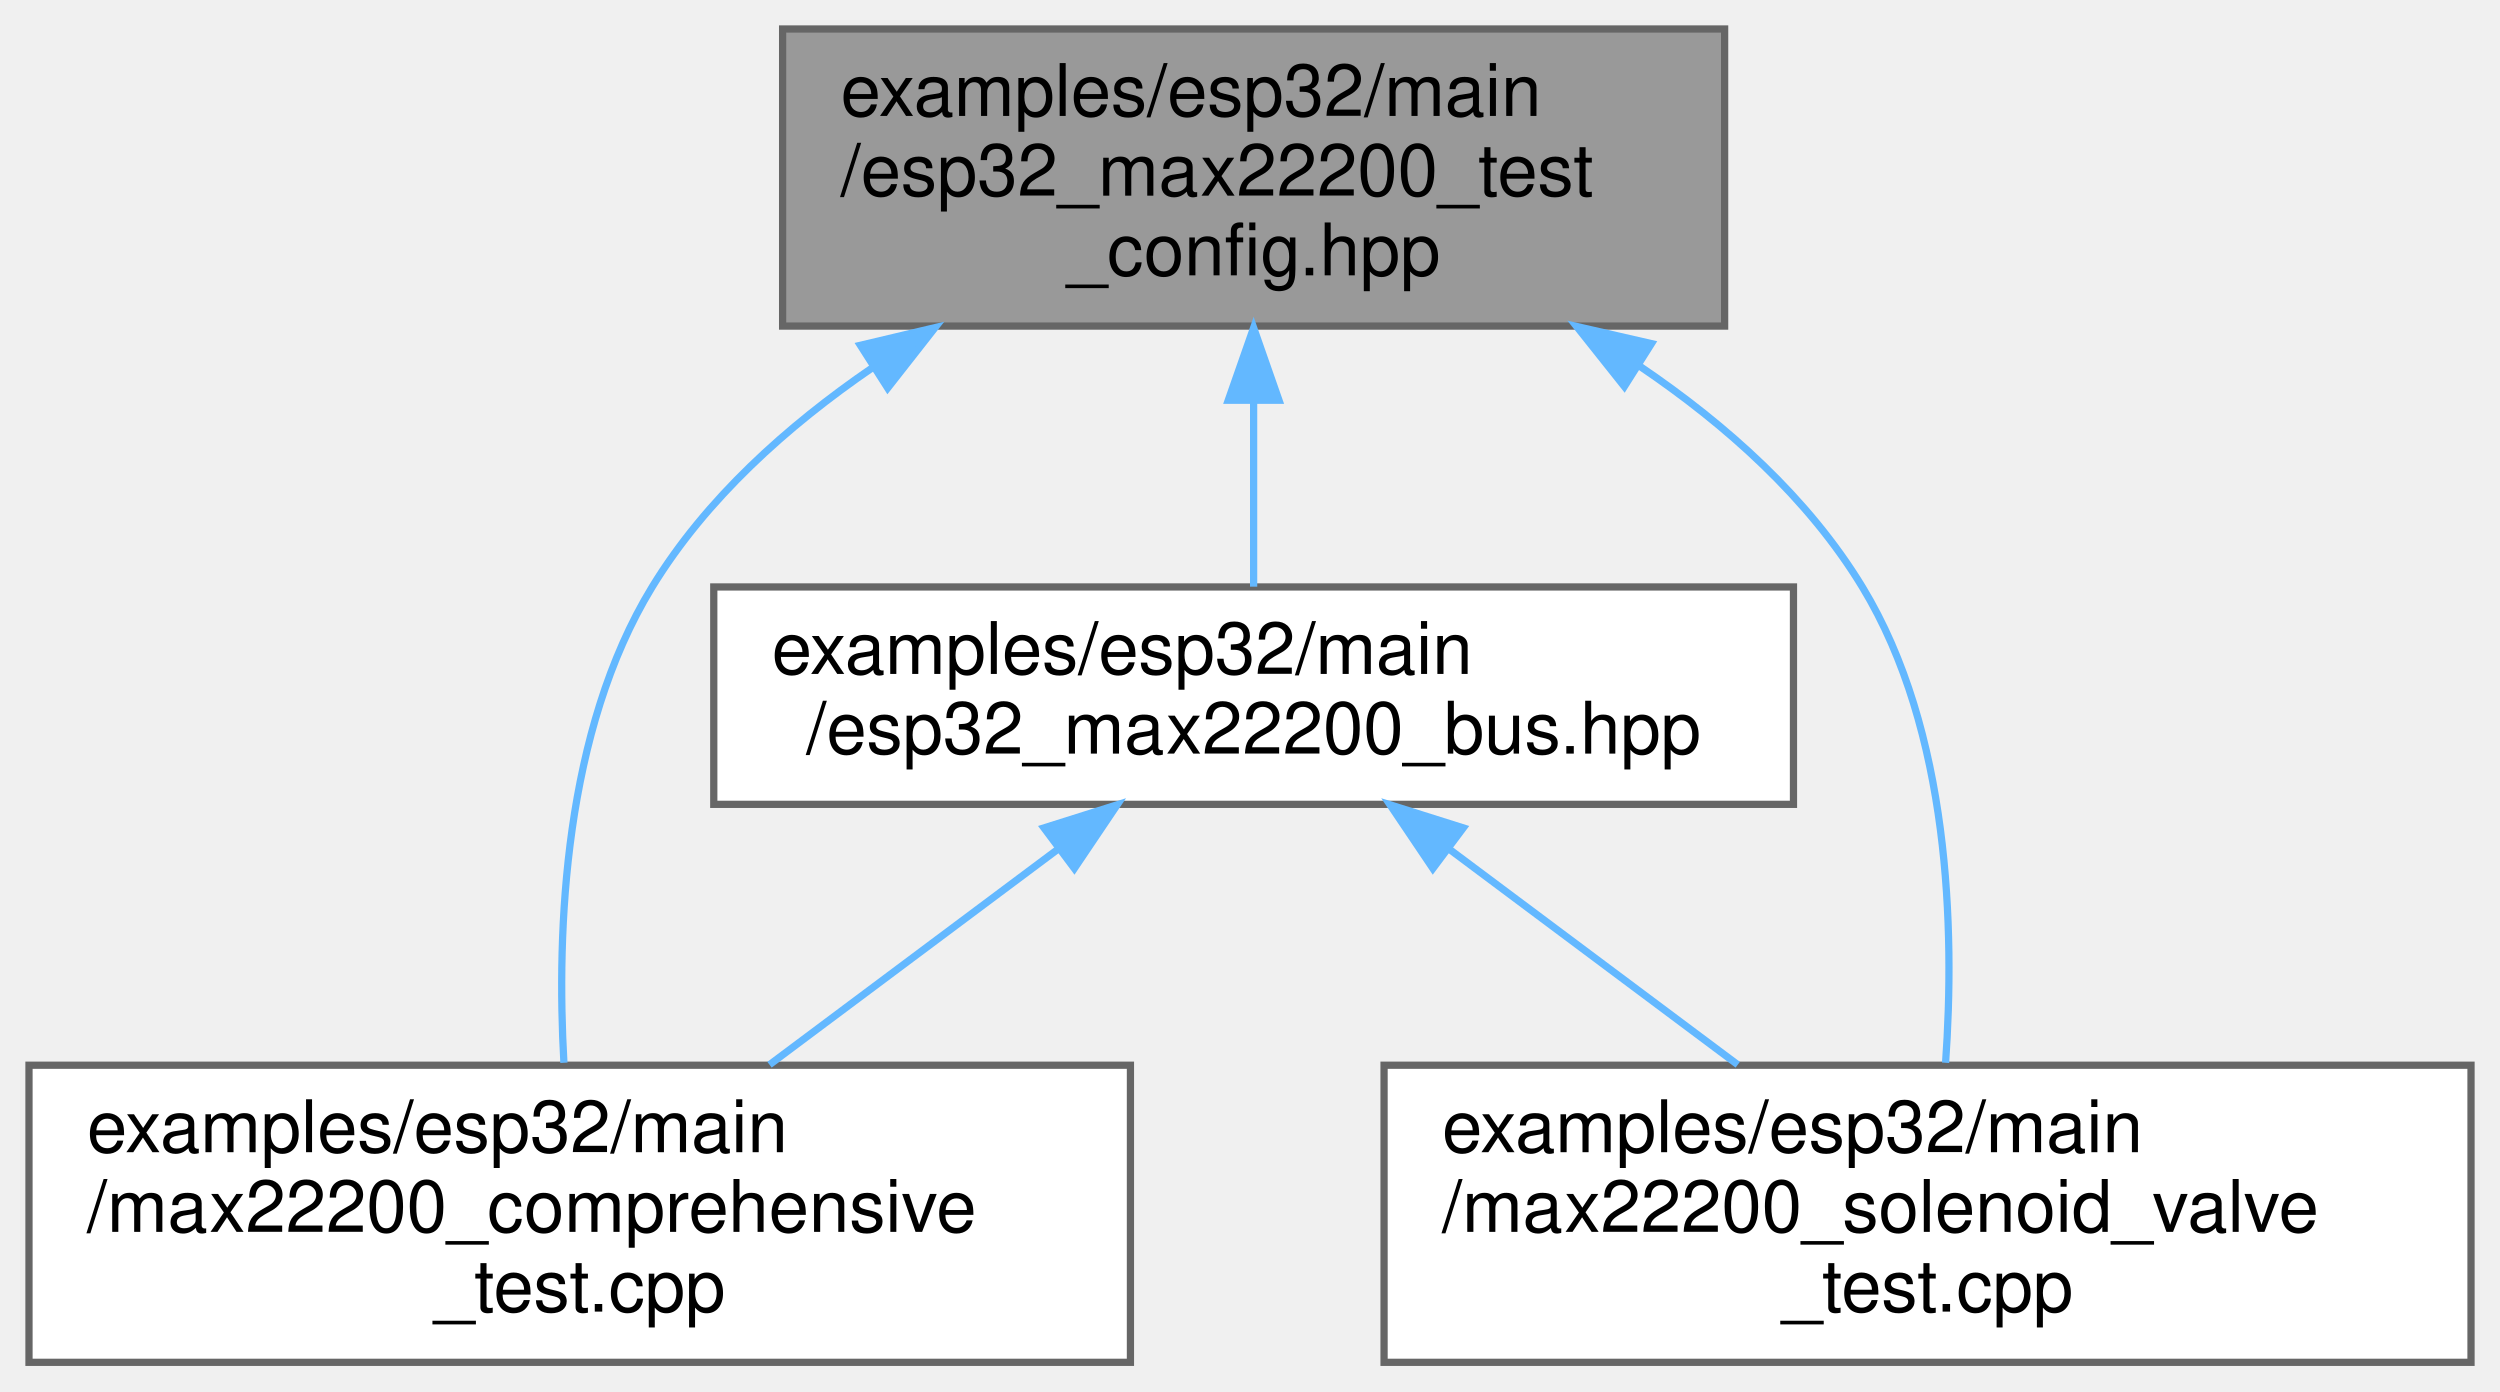
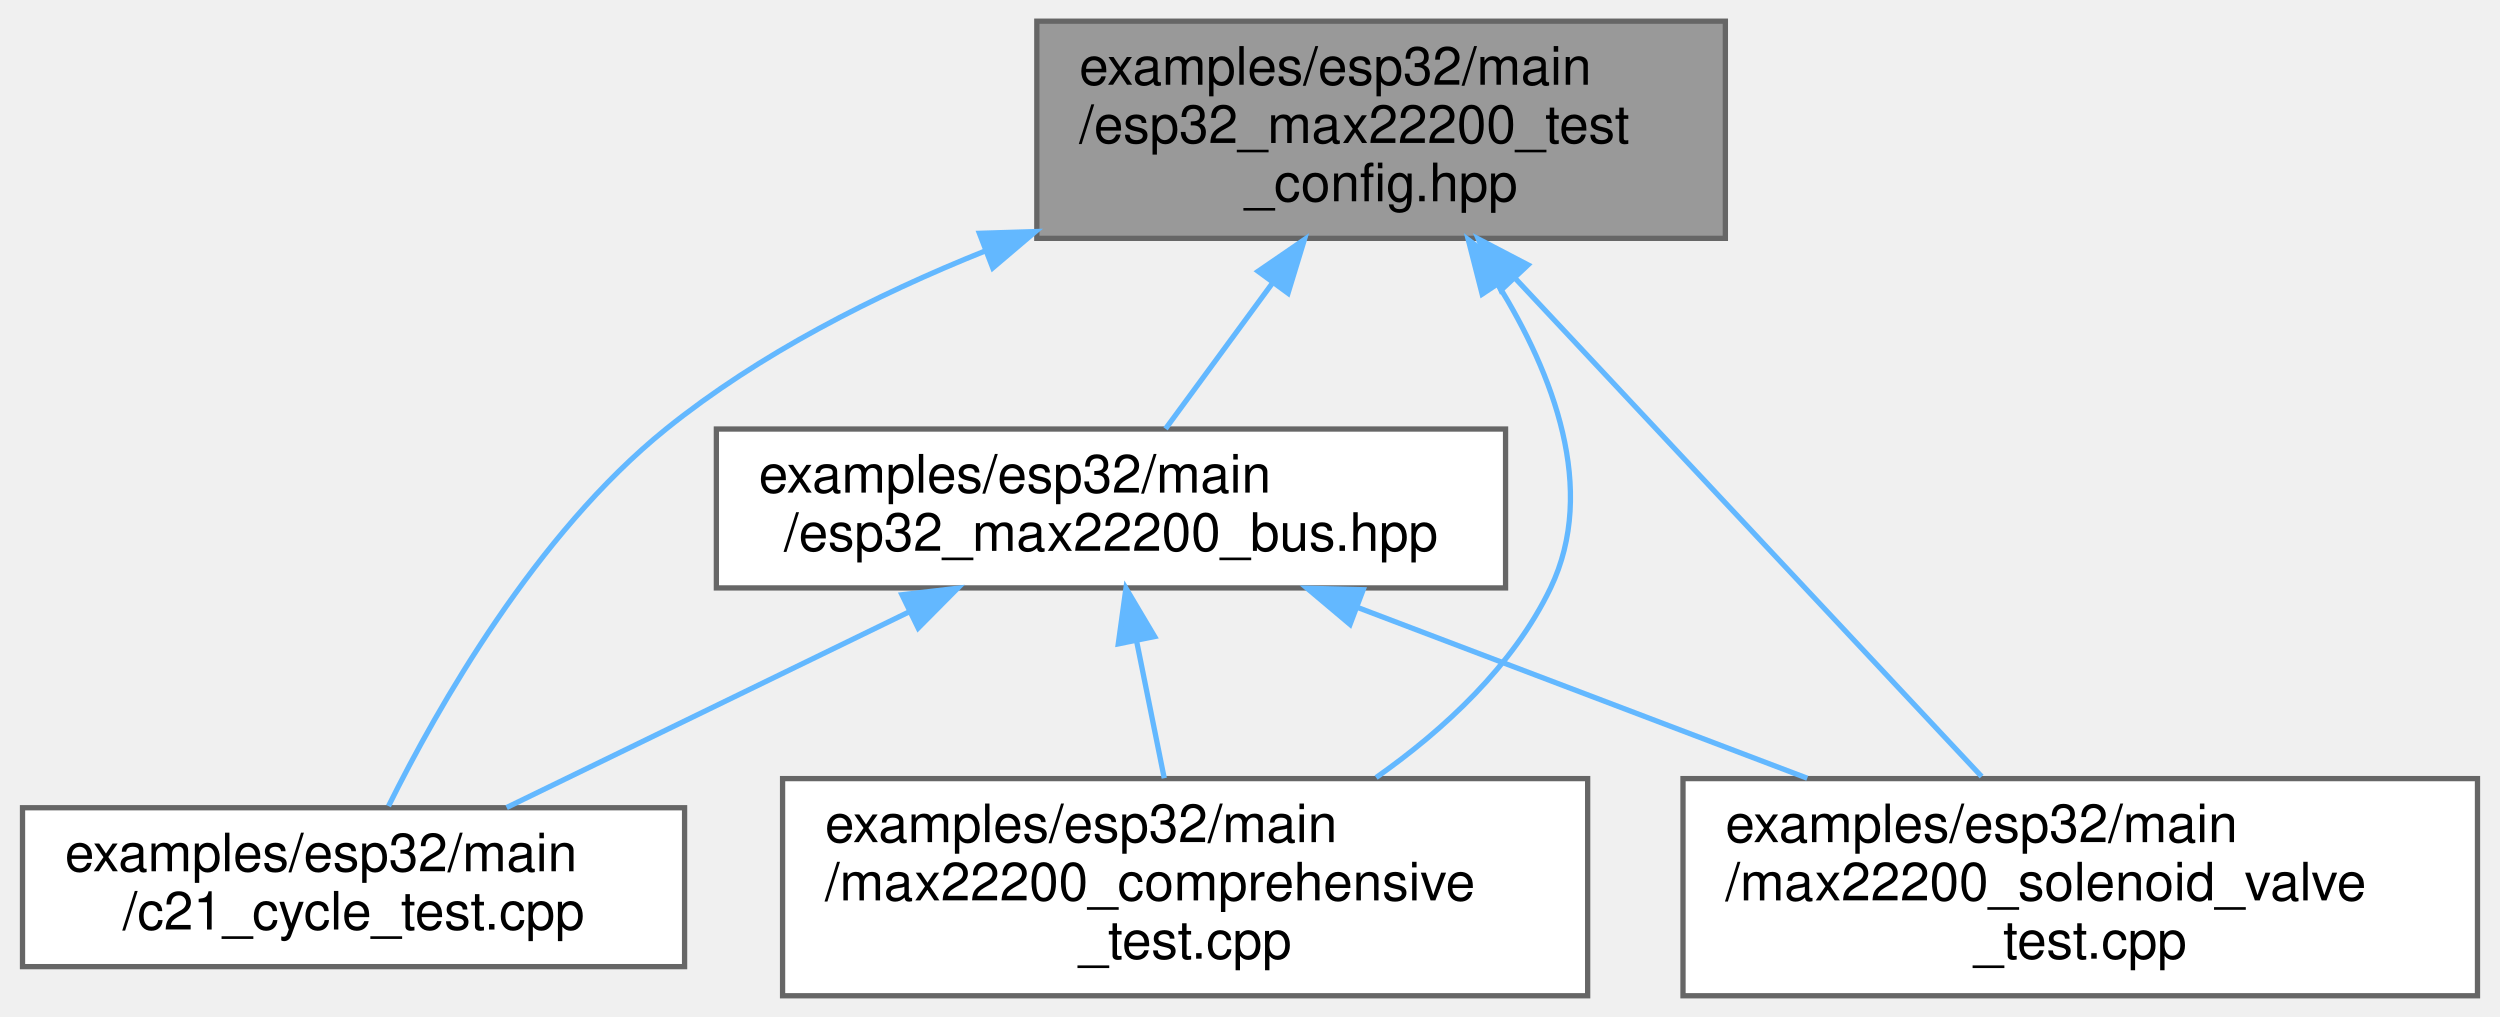
- <svg xmlns="http://www.w3.org/2000/svg" xmlns:xlink="http://www.w3.org/1999/xlink" width="345pt" height="192pt" viewBox="0.00 0.00 345.00 192.00">
+ <svg xmlns="http://www.w3.org/2000/svg" xmlns:xlink="http://www.w3.org/1999/xlink" width="472pt" height="192pt" viewBox="0.00 0.00 471.50 192.00">
  <g id="graph0" class="graph" transform="scale(1 1) rotate(0) translate(4 188)">
    <g id="Node000001" class="node">
      <g id="a_Node000001">
        <a xlink:title="Hardware configuration for MAX22200 driver on ESP32-C6.">
-           <polygon fill="#999999" stroke="#666666" points="234,-184 104,-184 104,-143 234,-143 234,-184" />
-           <text text-anchor="start" x="112" y="-172" font-family="Helvetica,sans-Serif" font-size="10.00">examples/esp32/main</text>
-           <text text-anchor="start" x="112" y="-161" font-family="Helvetica,sans-Serif" font-size="10.00">/esp32_max22200_test</text>
-           <text text-anchor="middle" x="169" y="-150" font-family="Helvetica,sans-Serif" font-size="10.00">_config.hpp</text>
+           <polygon fill="#999999" stroke="#666666" points="321.5,-184 191.5,-184 191.5,-143 321.5,-143 321.5,-184" />
+           <text text-anchor="start" x="199.5" y="-172" font-family="Helvetica,sans-Serif" font-size="10.00">examples/esp32/main</text>
+           <text text-anchor="start" x="199.5" y="-161" font-family="Helvetica,sans-Serif" font-size="10.00">/esp32_max22200_test</text>
+           <text text-anchor="middle" x="256.5" y="-150" font-family="Helvetica,sans-Serif" font-size="10.00">_config.hpp</text>
        </a>
      </g>
    </g>
    <g id="Node000002" class="node">
      <g id="a_Node000002">
-         <a xlink:href="esp32__max22200__bus_8hpp.html" target="_top" xlink:title="ESP32 SPI transport implementation for MAX22200 driver (header-only)">
-           <polygon fill="white" stroke="#666666" points="243.5,-107 94.5,-107 94.5,-77 243.5,-77 243.5,-107" />
-           <text text-anchor="start" x="102.5" y="-95" font-family="Helvetica,sans-Serif" font-size="10.00">examples/esp32/main</text>
-           <text text-anchor="middle" x="169" y="-84" font-family="Helvetica,sans-Serif" font-size="10.00">/esp32_max22200_bus.hpp</text>
+         <a xlink:href="c21__cycle__test_8cpp.html" target="_top" xlink:title="Real-hardware Parker C21 24 V solenoid cycle test on MAX22200 CH0.">
+           <polygon fill="white" stroke="#666666" points="125,-35.5 0,-35.5 0,-5.5 125,-5.5 125,-35.5" />
+           <text text-anchor="start" x="8" y="-23.5" font-family="Helvetica,sans-Serif" font-size="10.00">examples/esp32/main</text>
+           <text text-anchor="middle" x="62.5" y="-12.5" font-family="Helvetica,sans-Serif" font-size="10.00">/c21_cycle_test.cpp</text>
        </a>
      </g>
    </g>
    <g id="edge1_Node000001_Node000002" class="edge">
      <g id="a_edge1_Node000001_Node000002">
        <a xlink:title=" ">
-           <path fill="none" stroke="#63b8ff" d="M169,-132.66C169,-123.76 169,-114.42 169,-107.04" />
-           <polygon fill="#63b8ff" stroke="#63b8ff" points="165.5,-132.77 169,-142.77 172.5,-132.77 165.5,-132.77" />
+           <path fill="none" stroke="#63b8ff" d="M181.75,-140.62C160.88,-132.25 139.12,-121.2 121.5,-107 96.93,-87.19 78.38,-54.51 69.1,-35.81" />
+           <polygon fill="#63b8ff" stroke="#63b8ff" points="180.66,-143.95 191.25,-144.28 183.18,-137.42 180.66,-143.95" />
        </a>
      </g>
    </g>
    <g id="Node000003" class="node">
      <g id="a_Node000003">
-         <a xlink:href="max22200__comprehensive__test_8cpp.html" target="_top" xlink:title="Comprehensive test suite for MAX22200 driver on ESP32.">
-           <polygon fill="white" stroke="#666666" points="152,-41 0,-41 0,0 152,0 152,-41" />
-           <text text-anchor="start" x="8" y="-29" font-family="Helvetica,sans-Serif" font-size="10.00">examples/esp32/main</text>
-           <text text-anchor="start" x="8" y="-18" font-family="Helvetica,sans-Serif" font-size="10.00">/max22200_comprehensive</text>
-           <text text-anchor="middle" x="76" y="-7" font-family="Helvetica,sans-Serif" font-size="10.00">_test.cpp</text>
+         <a xlink:href="esp32__max22200__bus_8hpp.html" target="_top" xlink:title="ESP32 SPI transport implementation for MAX22200 driver (header-only)">
+           <polygon fill="white" stroke="#666666" points="280,-107 131,-107 131,-77 280,-77 280,-107" />
+           <text text-anchor="start" x="139" y="-95" font-family="Helvetica,sans-Serif" font-size="10.00">examples/esp32/main</text>
+           <text text-anchor="middle" x="205.5" y="-84" font-family="Helvetica,sans-Serif" font-size="10.00">/esp32_max22200_bus.hpp</text>
        </a>
      </g>
    </g>
-     <g id="edge4_Node000001_Node000003" class="edge">
-       <g id="a_edge4_Node000001_Node000003">
+     <g id="edge2_Node000001_Node000003" class="edge">
+       <g id="a_edge2_Node000001_Node000003">
        <a xlink:title=" ">
-           <path fill="none" stroke="#63b8ff" d="M116.4,-137.26C104.62,-129.2 93.42,-119.14 86,-107 73.84,-87.11 72.78,-59.71 73.82,-41.34" />
-           <polygon fill="#63b8ff" stroke="#63b8ff" points="114.73,-140.35 125.04,-142.79 118.5,-134.45 114.73,-140.35" />
+           <path fill="none" stroke="#63b8ff" d="M236.09,-134.69C229.12,-125.19 221.63,-114.98 215.8,-107.04" />
+           <polygon fill="#63b8ff" stroke="#63b8ff" points="233.28,-136.78 242.02,-142.77 238.93,-132.64 233.28,-136.78" />
        </a>
      </g>
    </g>
    <g id="Node000004" class="node">
      <g id="a_Node000004">
-         <a xlink:href="max22200__solenoid__valve__test_8cpp.html" target="_top" xlink:title="Dedicated solenoid/valve test for MAX22200 driver on ESP32.">
-           <polygon fill="white" stroke="#666666" points="337,-41 187,-41 187,0 337,0 337,-41" />
-           <text text-anchor="start" x="195" y="-29" font-family="Helvetica,sans-Serif" font-size="10.00">examples/esp32/main</text>
-           <text text-anchor="start" x="195" y="-18" font-family="Helvetica,sans-Serif" font-size="10.00">/max22200_solenoid_valve</text>
-           <text text-anchor="middle" x="262" y="-7" font-family="Helvetica,sans-Serif" font-size="10.00">_test.cpp</text>
+         <a xlink:href="max22200__comprehensive__test_8cpp.html" target="_top" xlink:title="Comprehensive test suite for MAX22200 driver on ESP32.">
+           <polygon fill="white" stroke="#666666" points="295.5,-41 143.5,-41 143.5,0 295.5,0 295.5,-41" />
+           <text text-anchor="start" x="151.5" y="-29" font-family="Helvetica,sans-Serif" font-size="10.00">examples/esp32/main</text>
+           <text text-anchor="start" x="151.5" y="-18" font-family="Helvetica,sans-Serif" font-size="10.00">/max22200_comprehensive</text>
+           <text text-anchor="middle" x="219.5" y="-7" font-family="Helvetica,sans-Serif" font-size="10.00">_test.cpp</text>
        </a>
      </g>
    </g>
-     <g id="edge5_Node000001_Node000004" class="edge">
-       <g id="a_edge5_Node000001_Node000004">
+     <g id="edge6_Node000001_Node000004" class="edge">
+       <g id="a_edge6_Node000001_Node000004">
        <a xlink:title=" ">
-           <path fill="none" stroke="#63b8ff" d="M222.32,-137.44C234.24,-129.37 245.55,-119.26 253,-107 265.09,-87.1 265.79,-59.7 264.49,-41.34" />
-           <polygon fill="#63b8ff" stroke="#63b8ff" points="220.16,-134.66 213.57,-142.95 223.9,-140.58 220.16,-134.66" />
+           <path fill="none" stroke="#63b8ff" d="M278.52,-134.37C288.97,-117.44 297.42,-95.62 288.5,-77 281.46,-62.3 268.42,-50.26 255.56,-41.2" />
+           <polygon fill="#63b8ff" stroke="#63b8ff" points="275.58,-132.47 272.96,-142.74 281.41,-136.35 275.58,-132.47" />
        </a>
      </g>
    </g>
-     <g id="edge2_Node000002_Node000003" class="edge">
-       <g id="a_edge2_Node000002_Node000003">
-         <a xlink:title=" ">
-           <path fill="none" stroke="#63b8ff" d="M141.94,-70.77C129.42,-61.42 114.6,-50.35 102.19,-41.07" />
-           <polygon fill="#63b8ff" stroke="#63b8ff" points="140.07,-73.75 150.18,-76.94 144.26,-68.15 140.07,-73.75" />
+     <g id="Node000005" class="node">
+       <g id="a_Node000005">
+         <a xlink:href="max22200__solenoid__valve__test_8cpp.html" target="_top" xlink:title="Dedicated solenoid/valve test for MAX22200 driver on ESP32.">
+           <polygon fill="white" stroke="#666666" points="463.5,-41 313.5,-41 313.5,0 463.5,0 463.5,-41" />
+           <text text-anchor="start" x="321.5" y="-29" font-family="Helvetica,sans-Serif" font-size="10.00">examples/esp32/main</text>
+           <text text-anchor="start" x="321.5" y="-18" font-family="Helvetica,sans-Serif" font-size="10.00">/max22200_solenoid_valve</text>
+           <text text-anchor="middle" x="388.5" y="-7" font-family="Helvetica,sans-Serif" font-size="10.00">_test.cpp</text>
        </a>
      </g>
    </g>
-     <g id="edge3_Node000002_Node000004" class="edge">
-       <g id="a_edge3_Node000002_Node000004">
+     <g id="edge7_Node000001_Node000005" class="edge">
+       <g id="a_edge7_Node000001_Node000005">
        <a xlink:title=" ">
-           <path fill="none" stroke="#63b8ff" d="M196.06,-70.77C208.58,-61.42 223.4,-50.35 235.81,-41.07" />
-           <polygon fill="#63b8ff" stroke="#63b8ff" points="193.74,-68.15 187.82,-76.94 197.93,-73.75 193.74,-68.15" />
+           <path fill="none" stroke="#63b8ff" d="M281.73,-135.55C307.47,-108.05 346.83,-66.02 369.88,-41.39" />
+           <polygon fill="#63b8ff" stroke="#63b8ff" points="279.13,-133.2 274.85,-142.89 284.24,-137.99 279.13,-133.2" />
+         </a>
+       </g>
+     </g>
+     <g id="edge3_Node000003_Node000002" class="edge">
+       <g id="a_edge3_Node000003_Node000002">
+         <a xlink:title=" ">
+           <path fill="none" stroke="#63b8ff" d="M167.43,-72.5C143.57,-60.9 113.29,-46.18 91.4,-35.54" />
+           <polygon fill="#63b8ff" stroke="#63b8ff" points="166.04,-75.71 176.56,-76.94 169.1,-69.42 166.04,-75.71" />
+         </a>
+       </g>
+     </g>
+     <g id="edge4_Node000003_Node000004" class="edge">
+       <g id="a_edge4_Node000003_Node000004">
+         <a xlink:title=" ">
+           <path fill="none" stroke="#63b8ff" d="M210.35,-66.91C212.05,-58.47 213.94,-49.1 215.56,-41.07" />
+           <polygon fill="#63b8ff" stroke="#63b8ff" points="206.88,-66.44 208.33,-76.94 213.74,-67.82 206.88,-66.44" />
+         </a>
+       </g>
+     </g>
+     <g id="edge5_Node000003_Node000005" class="edge">
+       <g id="a_edge5_Node000003_Node000005">
+         <a xlink:title=" ">
+           <path fill="none" stroke="#63b8ff" d="M252.12,-73.29C278.03,-63.46 310.31,-51.2 336.96,-41.07" />
+           <polygon fill="#63b8ff" stroke="#63b8ff" points="250.64,-70.11 242.53,-76.94 253.12,-76.66 250.64,-70.11" />
        </a>
      </g>
    </g>
  </g>
</svg>
